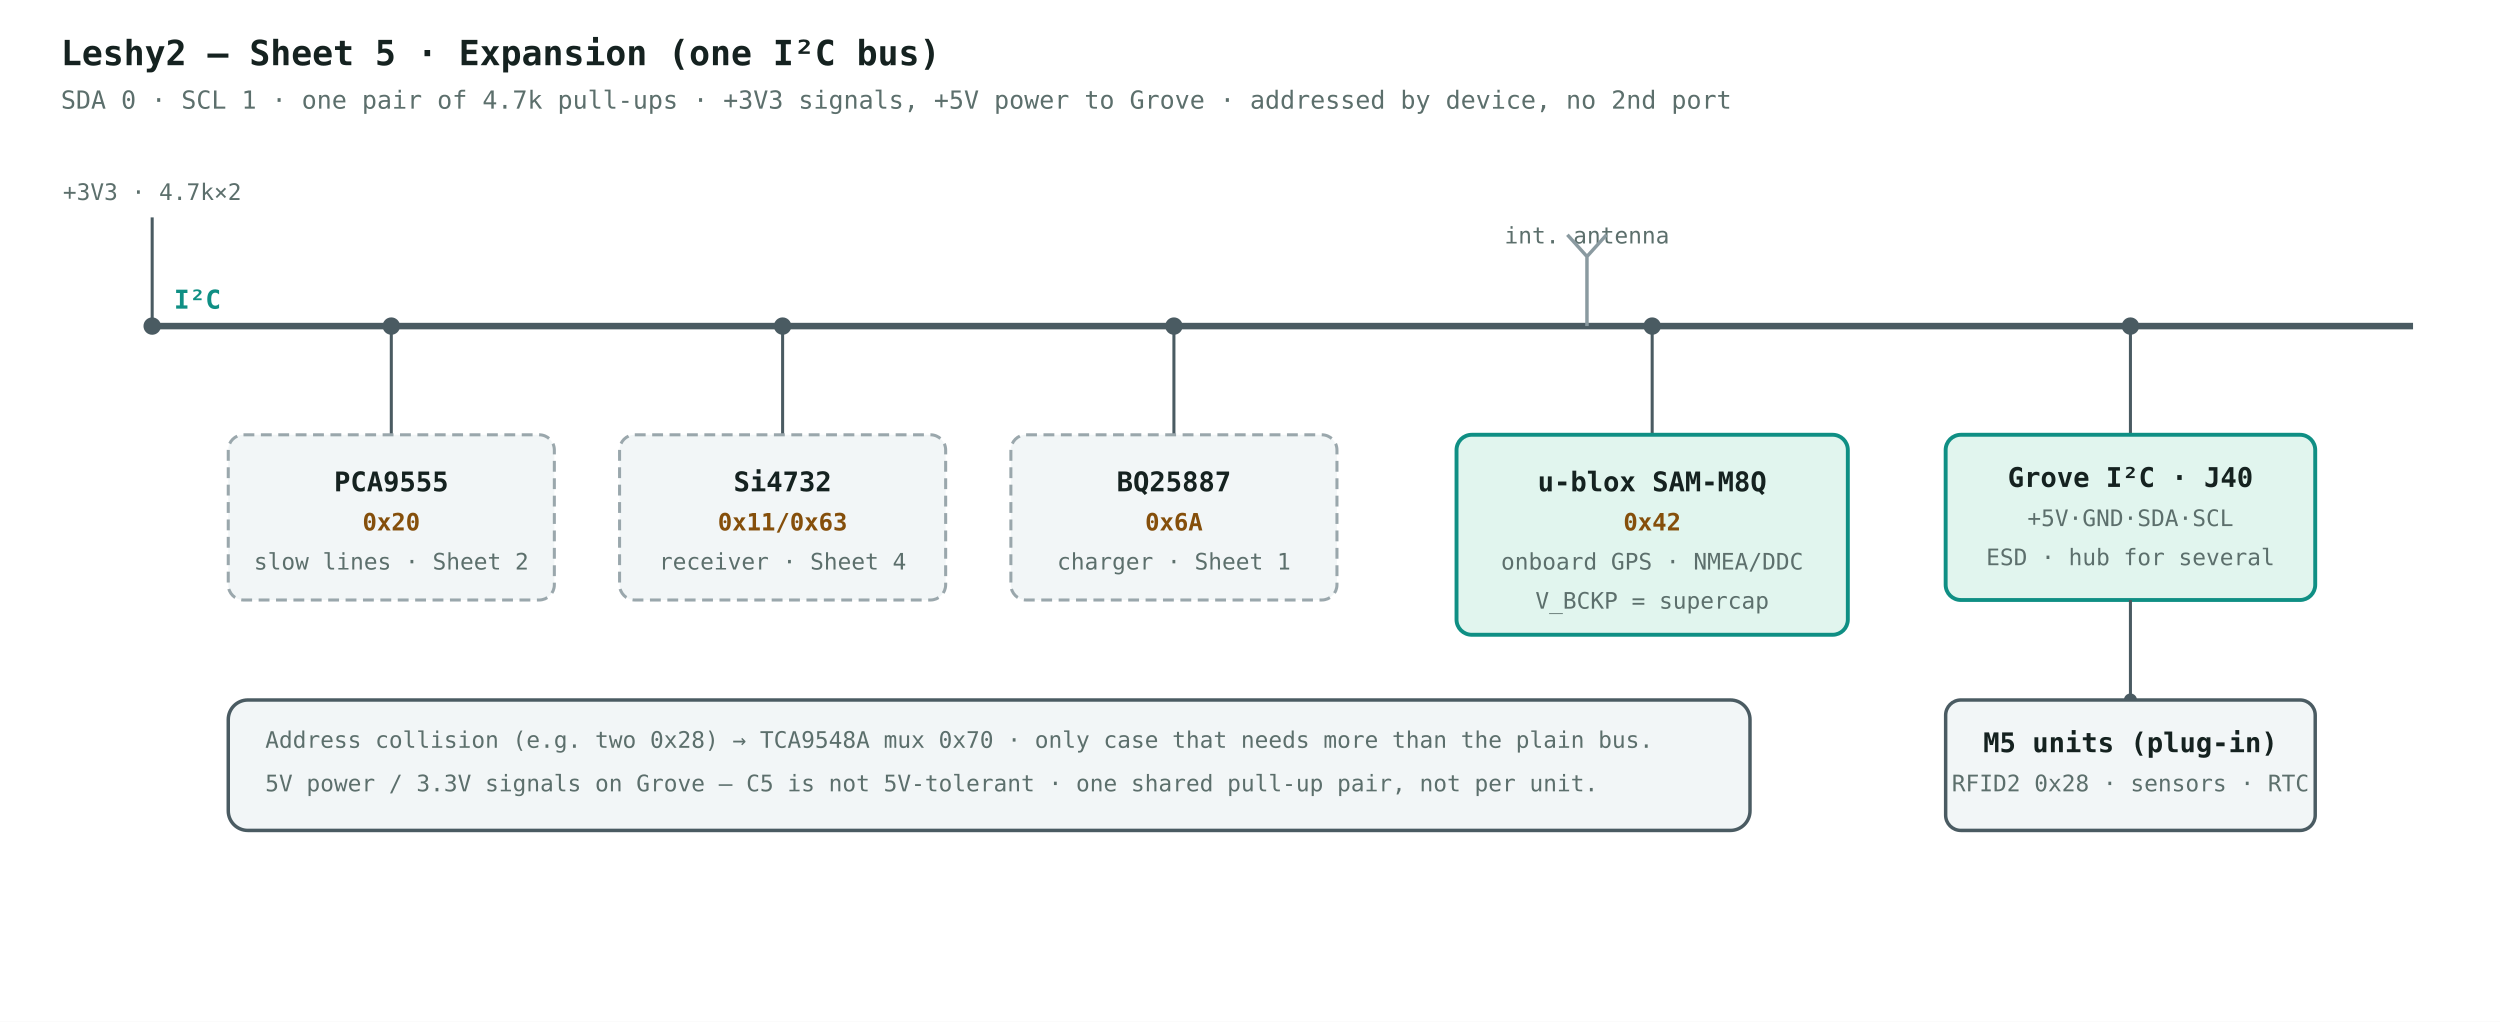
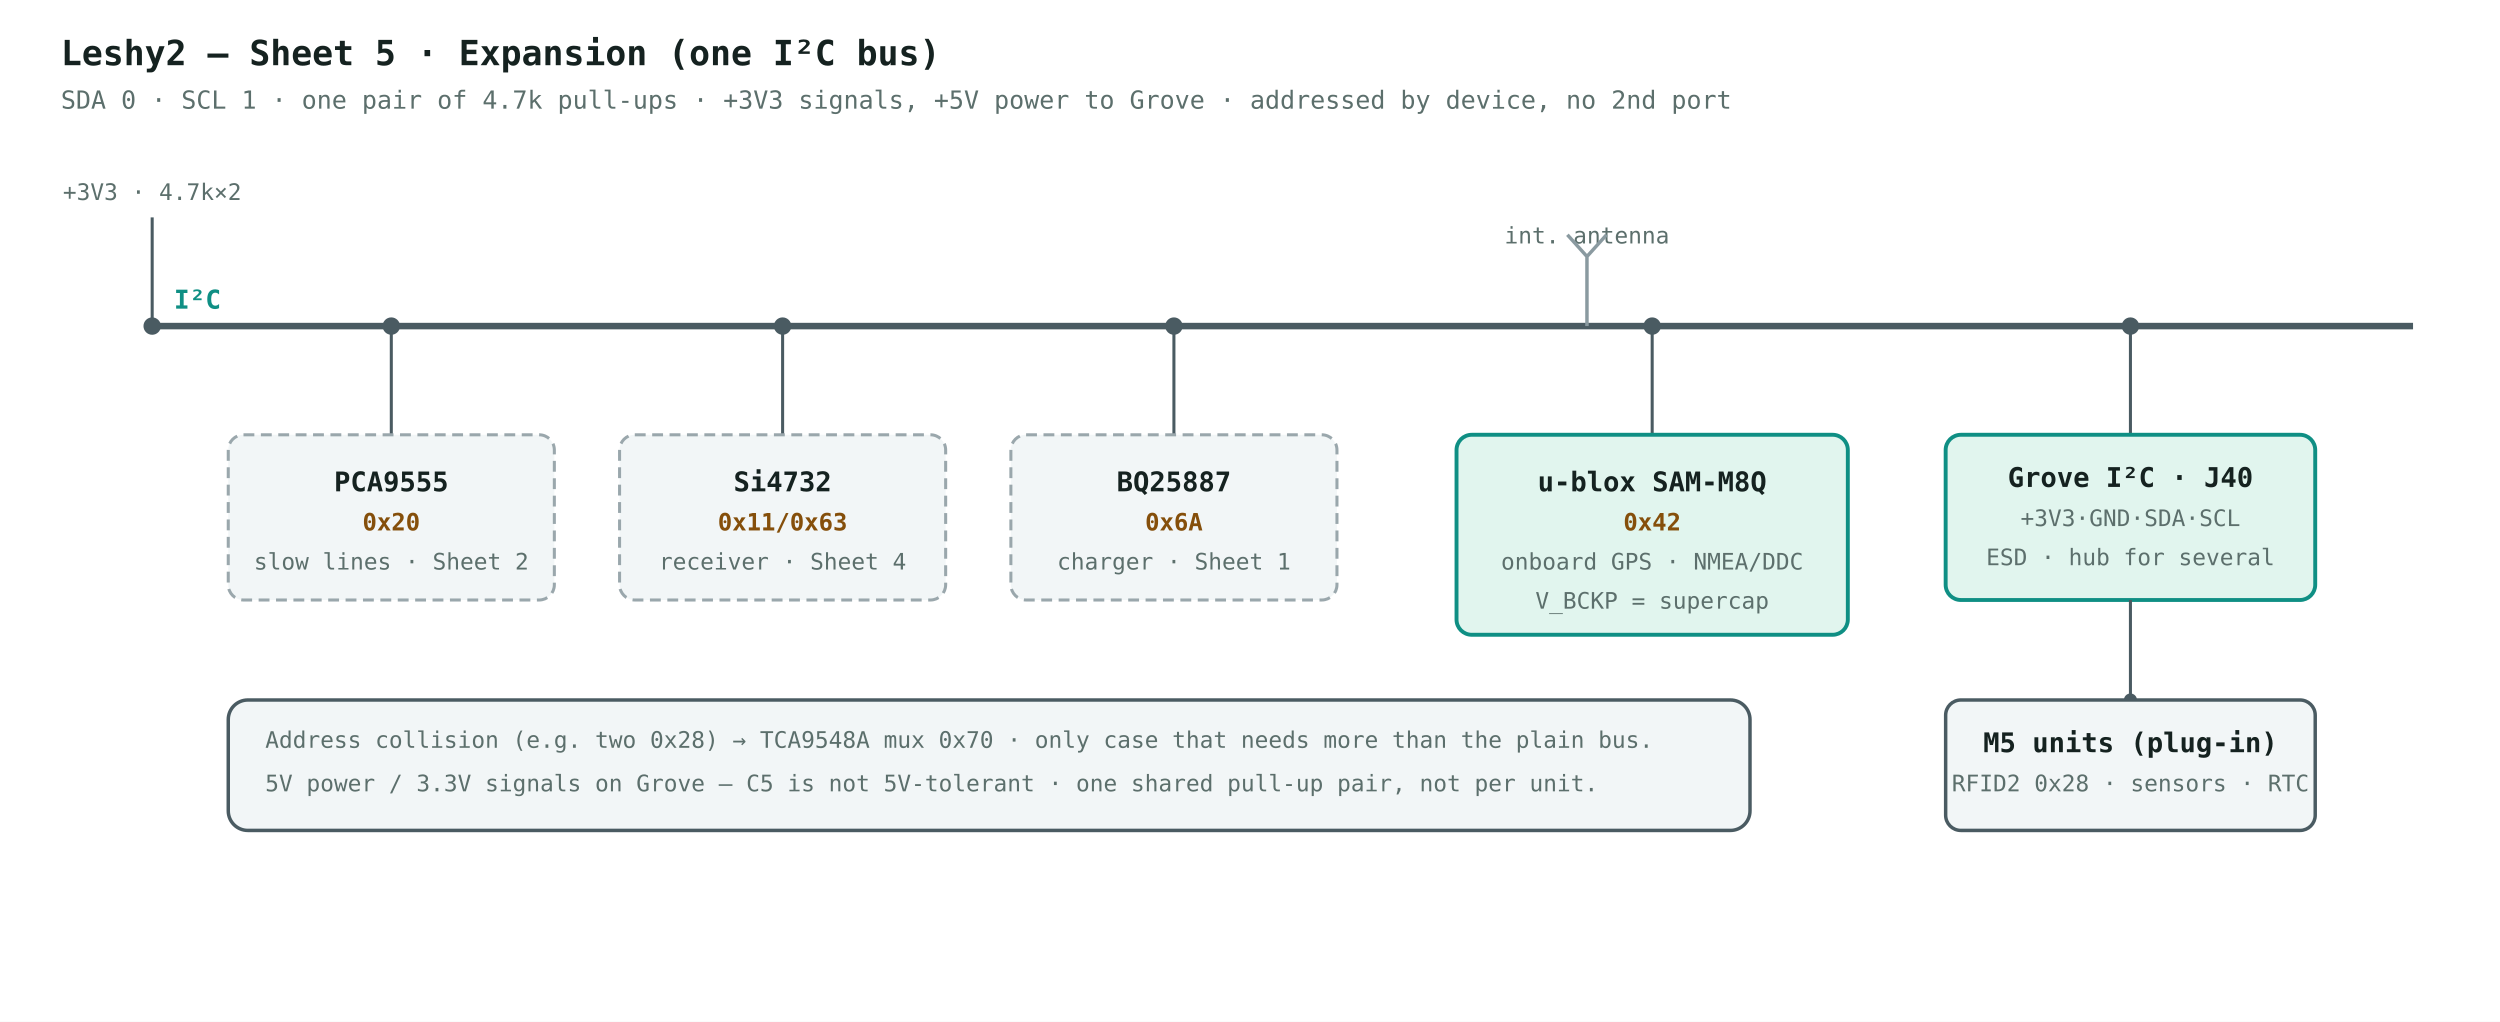
<svg xmlns="http://www.w3.org/2000/svg" viewBox="0 0 1150 470" font-family="ui-monospace,'SF Mono',Menlo,Consolas,monospace">
  <style>
    :root{ color-scheme: light dark; }
    .bg{fill:#ffffff}
    .box{fill:#f2f6f7;stroke:#4a5b62;stroke-width:1.6}
    .ref{fill:#f2f6f7;stroke:#9aa7ac;stroke-width:1.4;stroke-dasharray:5 3}
    .foc{fill:#e1f5ee;stroke:#0f8f84;stroke-width:1.8}
    .bus{stroke:#4a5b62;stroke-width:3;fill:none}
    .wire{stroke:#4a5b62;stroke-width:1.4;fill:none}
    .tap{fill:#4a5b62}
    .ant{stroke:#8a9aa0;stroke-width:1.6;fill:none}
    .t{fill:#152220;font-size:12.5px;font-weight:700;text-anchor:middle}
    .s{fill:#5c6f6c;font-size:10.5px;text-anchor:middle}
    .sl{fill:#5c6f6c;font-size:10.5px;text-anchor:start}
    .addr{fill:#854f0b;font-size:11px;font-weight:700;text-anchor:middle}
    .buslbl{fill:#0f8f84;font-size:12px;font-weight:700}
    .title{fill:#152220;font-size:16px;font-weight:700}
    .sub{fill:#5c6f6c;font-size:11.5px}
    @media (prefers-color-scheme: dark){
      .bg{fill:#0d1518}
      .box{fill:#17262b;stroke:#33505a}.ref{fill:#141e22;stroke:#5b6f77}.foc{fill:#04342c;stroke:#2bb3a6}
      .bus{stroke:#5b6f77}.wire{stroke:#33505a}.tap{fill:#5b6f77}.ant{stroke:#90a6ab}
      .t{fill:#e7eff0}.s{fill:#90a6ab}.sl{fill:#90a6ab}.addr{fill:#fac775}.buslbl{fill:#2bb3a6}
      .title{fill:#e7eff0}.sub{fill:#90a6ab}
    }
  </style>
  <rect class="bg" x="0" y="0" width="1150" height="470" />
  <text class="title" x="28" y="30">Leshy2 — Sheet 5 · Expansion (one I²C bus)</text>
  <text class="sub" x="28" y="50">SDA 0 · SCL 1 · one pair of 4.7k pull-ups · +3V3 signals, +5V power to Grove · addressed by device, no 2nd port</text>
  <text class="s" x="70" y="92">+3V3 · 4.7k×2</text>
  <path class="wire" d="M70 100 V150" />
  <circle class="tap" cx="70" cy="150" r="4" />
  <line class="bus" x1="70" y1="150" x2="1110" y2="150" />
  <text class="buslbl" x="80" y="142">I²C</text>
  <line class="wire" x1="180" y1="150" x2="180" y2="200" />
  <circle class="tap" cx="180" cy="150" r="4" />
  <rect class="ref" x="105" y="200" width="150" height="76" rx="7" />
  <text class="t" x="180" y="226">PCA9555</text>
  <text class="addr" x="180" y="244">0x20</text>
  <text class="s" x="180" y="262">slow lines · Sheet 2</text>
  <line class="wire" x1="360" y1="150" x2="360" y2="200" />
  <circle class="tap" cx="360" cy="150" r="4" />
  <rect class="ref" x="285" y="200" width="150" height="76" rx="7" />
  <text class="t" x="360" y="226">Si4732</text>
  <text class="addr" x="360" y="244">0x11/0x63</text>
  <text class="s" x="360" y="262">receiver · Sheet 4</text>
  <line class="wire" x1="540" y1="150" x2="540" y2="200" />
  <circle class="tap" cx="540" cy="150" r="4" />
  <rect class="ref" x="465" y="200" width="150" height="76" rx="7" />
  <text class="t" x="540" y="226">BQ25887</text>
  <text class="addr" x="540" y="244">0x6A</text>
  <text class="s" x="540" y="262">charger · Sheet 1</text>
  <text class="s" x="730" y="112">int. antenna</text>
  <path class="ant" d="M730 118 V150 M730 118 l-9 -10 M730 118 l9 -10" />
  <line class="wire" x1="760" y1="150" x2="760" y2="200" />
  <circle class="tap" cx="760" cy="150" r="4" />
  <rect class="foc" x="670" y="200" width="180" height="92" rx="7" />
  <text class="t" x="760" y="226">u-blox SAM-M8Q</text>
  <text class="addr" x="760" y="244">0x42</text>
  <text class="s" x="760" y="262">onboard GPS · NMEA/DDC</text>
  <text class="s" x="760" y="280">V_BCKP = supercap</text>
  <line class="wire" x1="980" y1="150" x2="980" y2="200" />
  <circle class="tap" cx="980" cy="150" r="4" />
  <rect class="foc" x="895" y="200" width="170" height="76" rx="7" />
  <text class="t" x="980" y="224">Grove I²C · J40</text>
-   <text class="s" x="980" y="242">+5V·GND·SDA·SCL</text>
+   <text class="s" x="980" y="242">+3V3·GND·SDA·SCL</text>
  <text class="s" x="980" y="260">ESD · hub for several</text>
  <path class="wire" d="M980 276 V322" />
  <circle class="tap" cx="980" cy="322" r="3" />
  <rect class="box" x="895" y="322" width="170" height="60" rx="7" />
  <text class="t" x="980" y="346">M5 units (plug-in)</text>
  <text class="s" x="980" y="364">RFID2 0x28 · sensors · RTC</text>
  <rect class="box" x="105" y="322" width="700" height="60" rx="9" />
  <text class="sl" x="122" y="344">Address collision (e.g. two 0x28) → TCA9548A mux 0x70 · only case that needs more than the plain bus.</text>
  <text class="sl" x="122" y="364">5V power / 3.3V signals on Grove — C5 is not 5V-tolerant · one shared pull-up pair, not per unit.</text>
</svg>
